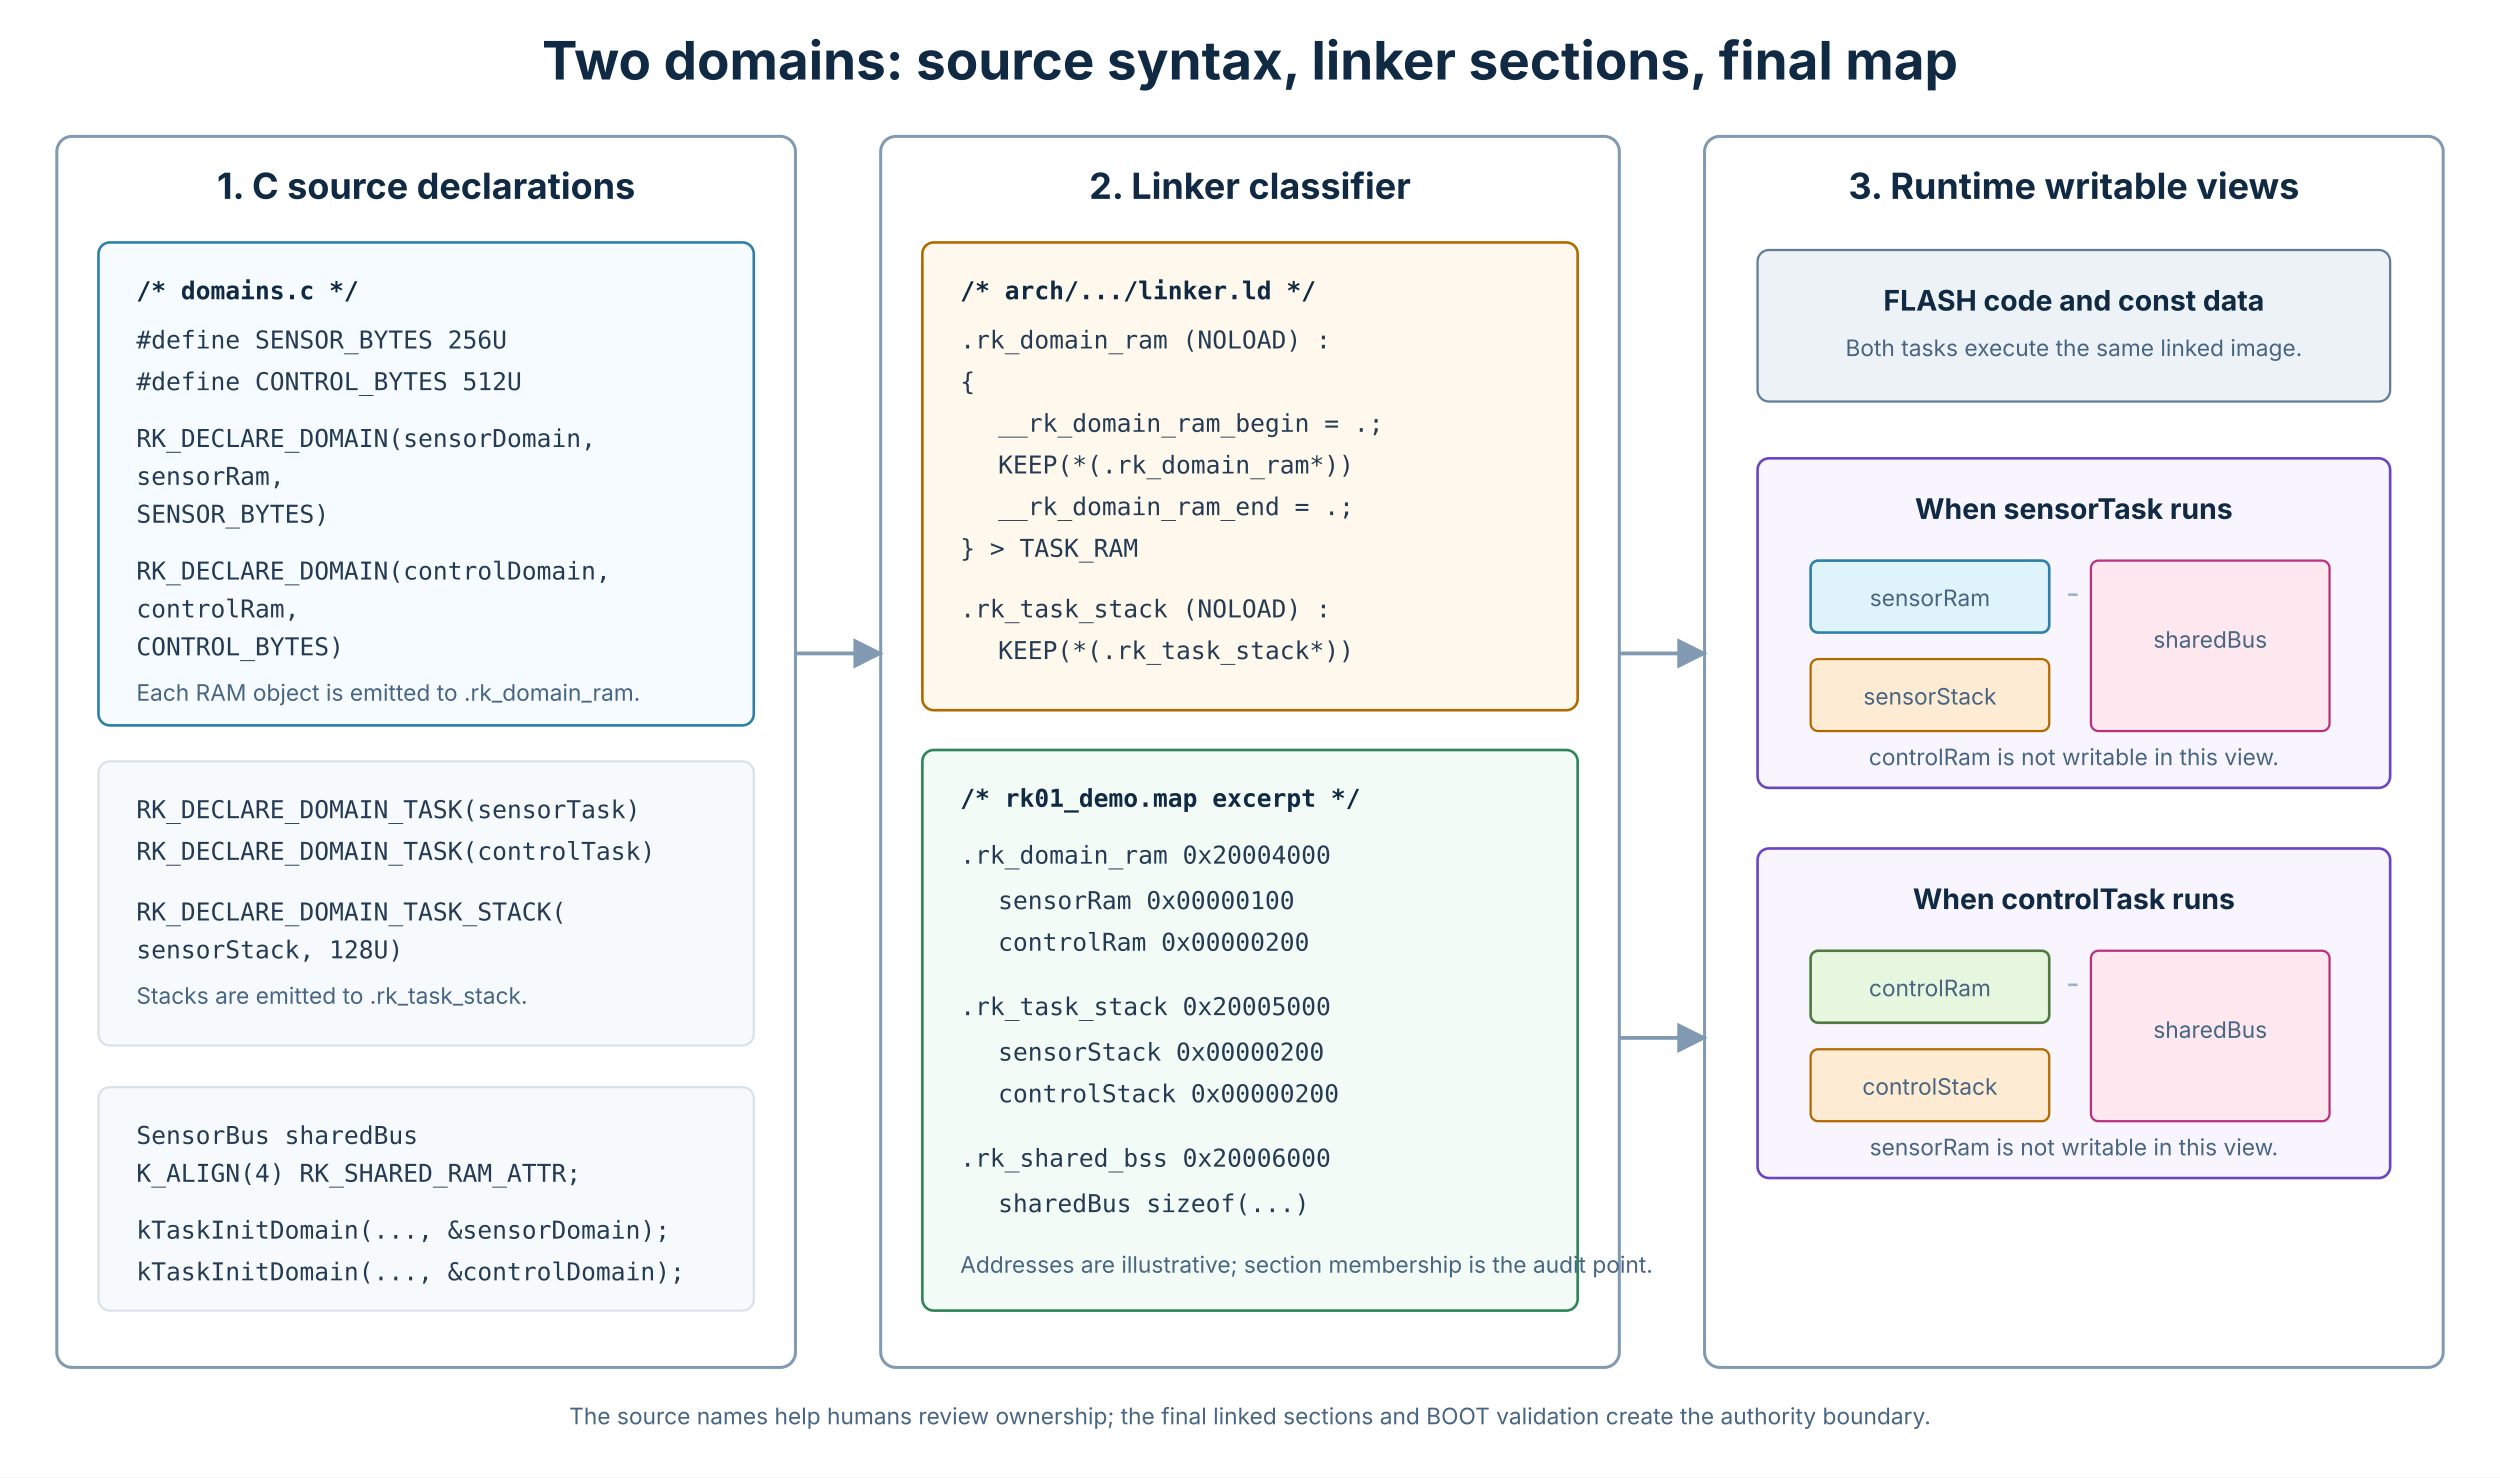
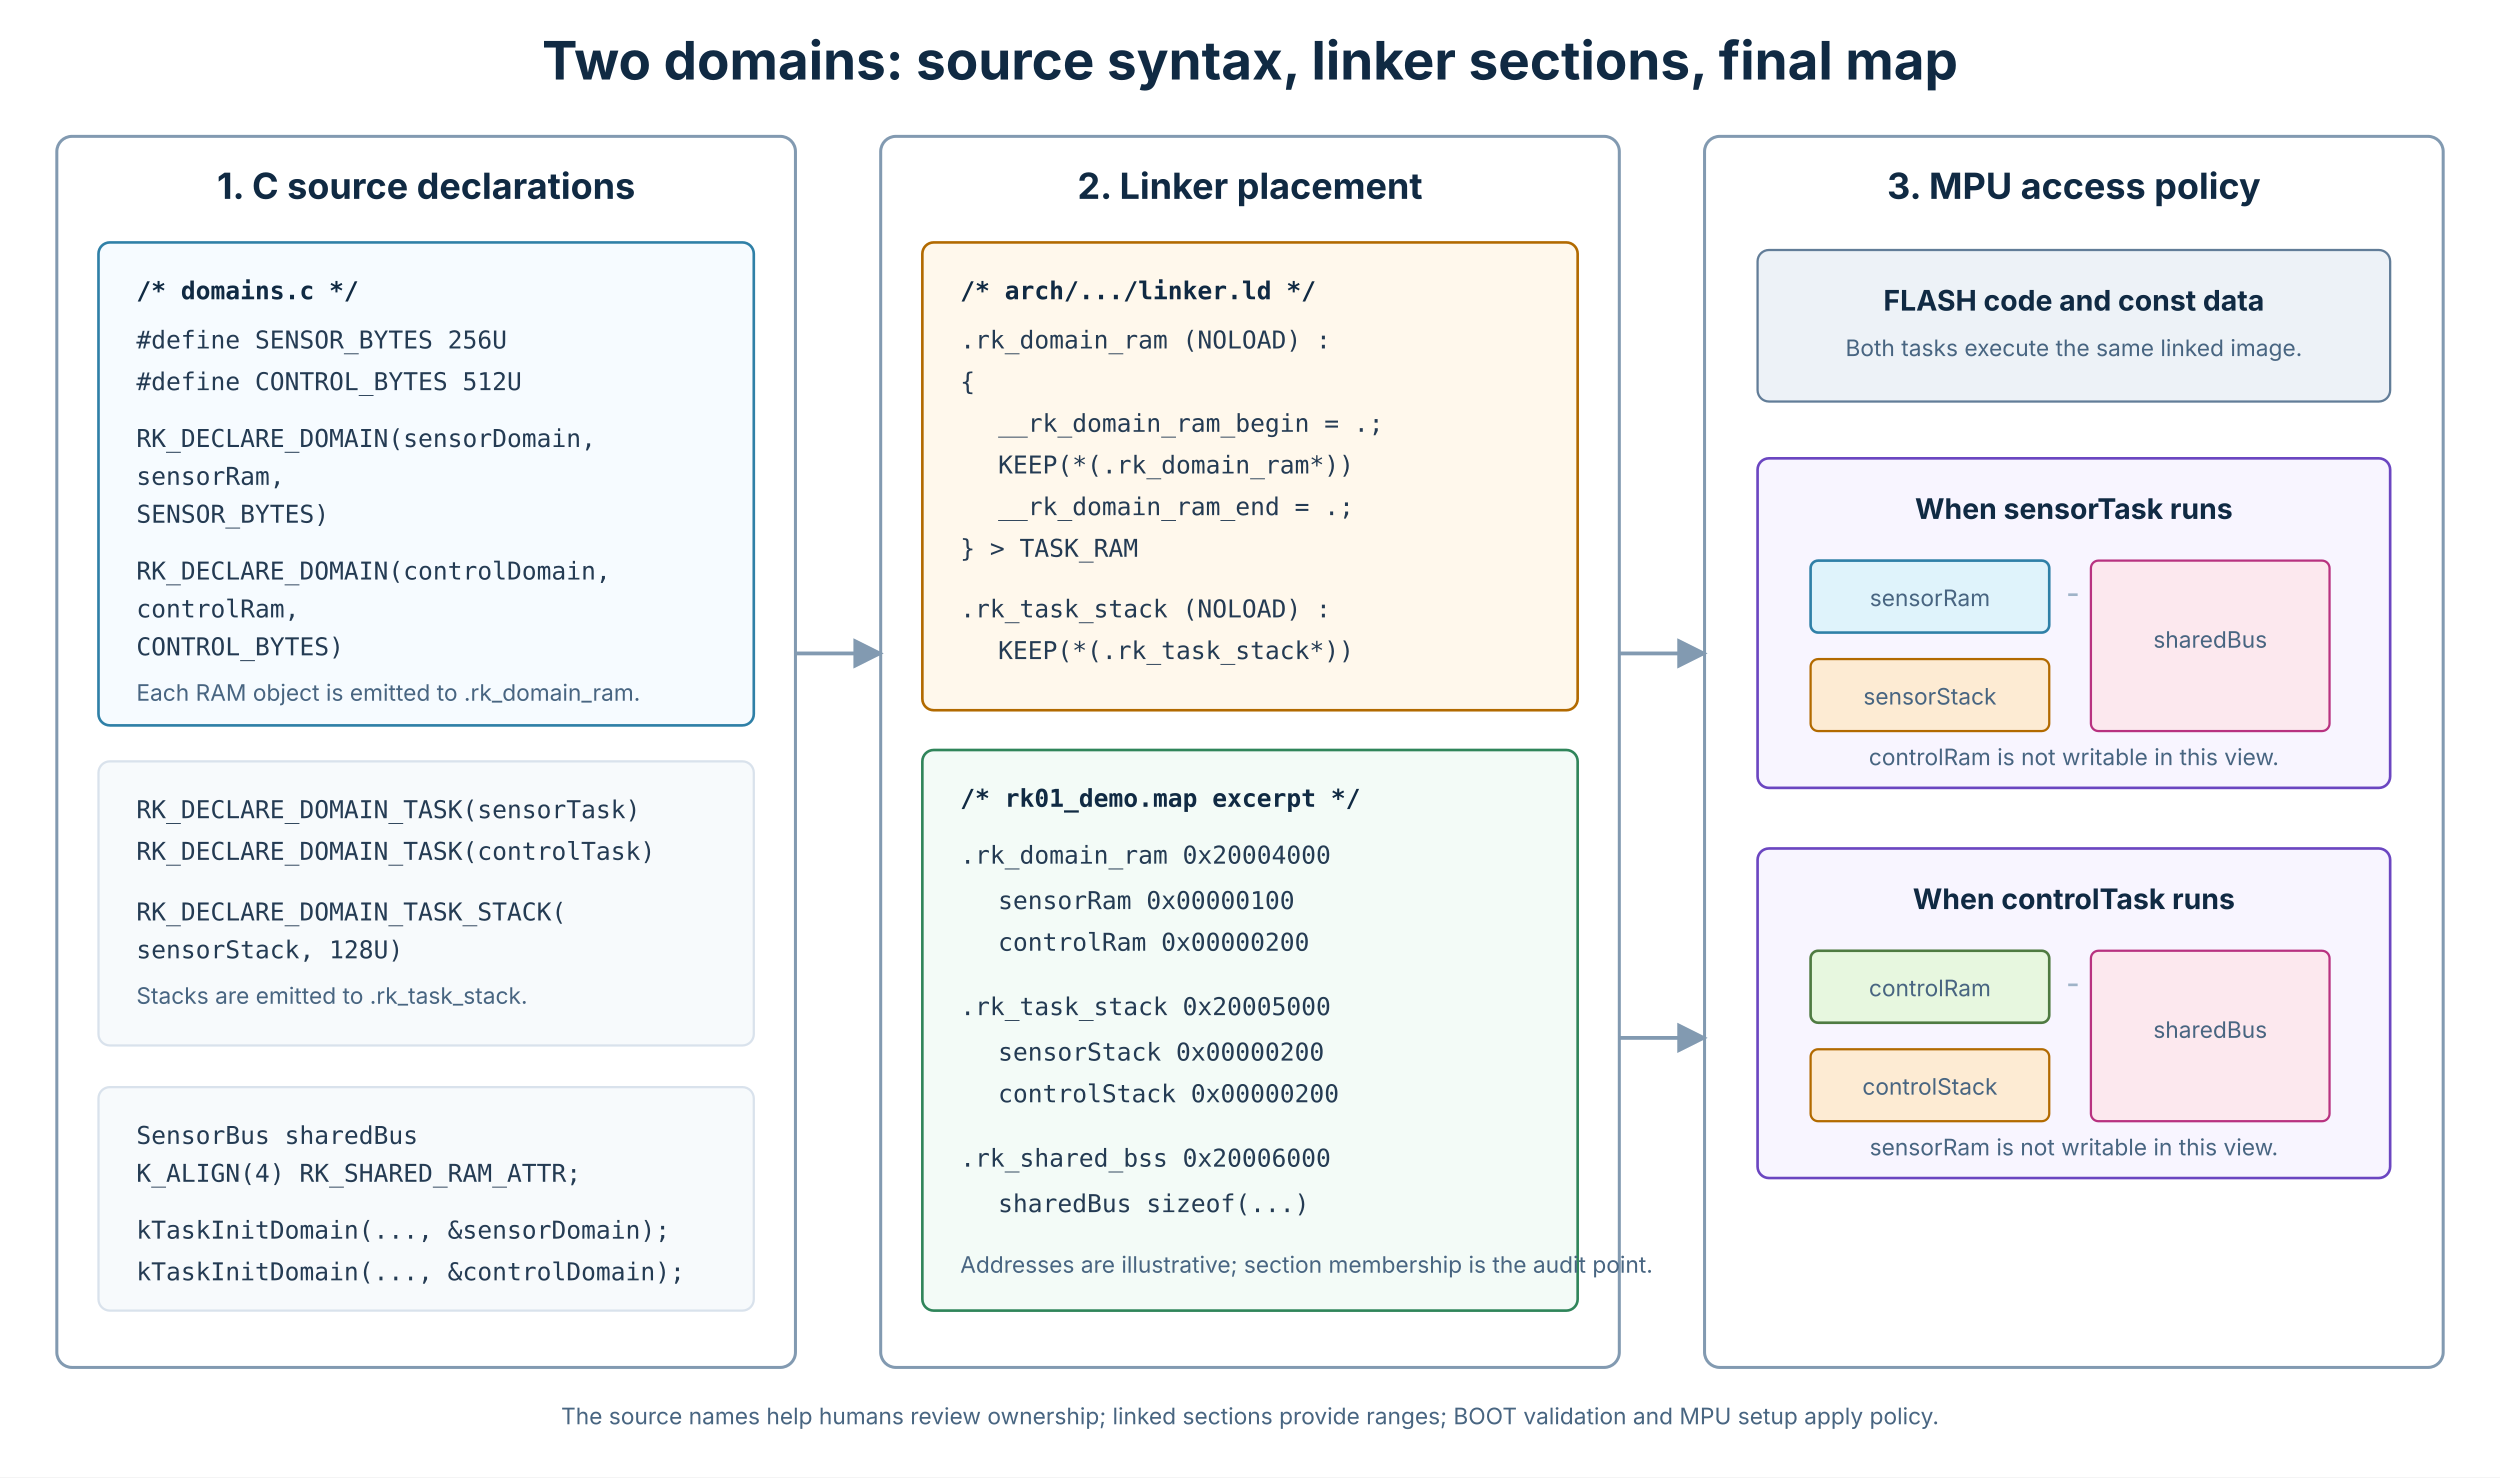
<svg xmlns="http://www.w3.org/2000/svg" width="1320" height="780" viewBox="0 0 1320 780" role="img" aria-labelledby="title desc">
  <defs>
    <style>
      .title { font: 700 28px -apple-system, BlinkMacSystemFont, "Segoe UI", sans-serif; fill: #102a43; }
      .heading { font: 700 19px -apple-system, BlinkMacSystemFont, "Segoe UI", sans-serif; fill: #102a43; }
      .label { font: 700 15px -apple-system, BlinkMacSystemFont, "Segoe UI", sans-serif; fill: #102a43; }
      .body { font: 14px -apple-system, BlinkMacSystemFont, "Segoe UI", sans-serif; fill: #243b53; }
      .small { font: 12px -apple-system, BlinkMacSystemFont, "Segoe UI", sans-serif; fill: #486581; }
      .mono { font: 13px ui-monospace, SFMono-Regular, Menlo, Consolas, monospace; fill: #243b53; }
      .monoStrong { font: 700 13px ui-monospace, SFMono-Regular, Menlo, Consolas, monospace; fill: #102a43; }
      .panel { fill: #ffffff; stroke: #829ab1; stroke-width: 1.6; }
      .subtle { fill: #f7fafc; stroke: #d9e2ec; stroke-width: 1.2; }
      .code { fill: #f6fbff; stroke: #2f80a7; stroke-width: 1.4; }
      .link { fill: #fff8ec; stroke: #b26a00; stroke-width: 1.4; }
      .map { fill: #f3fbf7; stroke: #2f855a; stroke-width: 1.4; }
      .mpu { fill: #f8f5ff; stroke: #6b46c1; stroke-width: 1.4; }
      .domainA { fill: #dff3fb; stroke: #2f80a7; stroke-width: 1.4; }
      .domainB { fill: #e7f7df; stroke: #4f7b42; stroke-width: 1.4; }
      .stack { fill: #fdebd3; stroke: #b26a00; stroke-width: 1.2; }
      .shared { fill: #fce8ee; stroke: #b83280; stroke-width: 1.2; }
      .flash { fill: #edf2f7; stroke: #627d98; stroke-width: 1.2; }
      .arrow { stroke: #829ab1; stroke-width: 2; fill: none; marker-end: url(#arrow); }
      .dash { stroke: #9fb3c8; stroke-width: 1.4; stroke-dasharray: 5 5; fill: none; }
    </style>
    <marker id="arrow" viewBox="0 0 10 10" refX="9" refY="5" markerWidth="8" markerHeight="8" orient="auto-start-reverse">
      <path d="M 0 0 L 10 5 L 0 10 z" fill="#829ab1" />
    </marker>
  </defs>
  <rect width="1320" height="780" fill="#ffffff" />
  <text x="660" y="42" text-anchor="middle" class="title">Two domains: source syntax, linker sections, final map</text>
  <rect x="30" y="72" width="390" height="650" rx="8" class="panel" />
  <text x="225" y="105" text-anchor="middle" class="heading">1. C source declarations</text>
  <rect x="52" y="128" width="346" height="255" rx="6" class="code" />
  <text x="72" y="158" class="monoStrong">/* domains.c */</text>
  <text x="72" y="184" class="mono">#define SENSOR_BYTES  256U</text>
  <text x="72" y="206" class="mono">#define CONTROL_BYTES 512U</text>
  <text x="72" y="236" class="mono">RK_DECLARE_DOMAIN(sensorDomain,</text>
  <text x="72" y="256" class="mono">                  sensorRam,</text>
  <text x="72" y="276" class="mono">                  SENSOR_BYTES)</text>
  <text x="72" y="306" class="mono">RK_DECLARE_DOMAIN(controlDomain,</text>
  <text x="72" y="326" class="mono">                  controlRam,</text>
  <text x="72" y="346" class="mono">                  CONTROL_BYTES)</text>
  <text x="72" y="370" class="small">Each RAM object is emitted to .rk_domain_ram.</text>
  <rect x="52" y="402" width="346" height="150" rx="6" class="subtle" />
  <text x="72" y="432" class="mono">RK_DECLARE_DOMAIN_TASK(sensorTask)</text>
  <text x="72" y="454" class="mono">RK_DECLARE_DOMAIN_TASK(controlTask)</text>
  <text x="72" y="486" class="mono">RK_DECLARE_DOMAIN_TASK_STACK(</text>
  <text x="72" y="506" class="mono">    sensorStack, 128U)</text>
  <text x="72" y="530" class="small">Stacks are emitted to .rk_task_stack.</text>
  <rect x="52" y="574" width="346" height="118" rx="6" class="subtle" />
  <text x="72" y="604" class="mono">SensorBus sharedBus</text>
  <text x="72" y="624" class="mono">    K_ALIGN(4) RK_SHARED_RAM_ATTR;</text>
  <text x="72" y="654" class="mono">kTaskInitDomain(..., &amp;sensorDomain);</text>
  <text x="72" y="676" class="mono">kTaskInitDomain(..., &amp;controlDomain);</text>
  <rect x="465" y="72" width="390" height="650" rx="8" class="panel" />
-   <text x="660" y="105" text-anchor="middle" class="heading">2. Linker classifier</text>
+   <text x="660" y="105" text-anchor="middle" class="heading">2. Linker placement</text>
  <rect x="487" y="128" width="346" height="247" rx="6" class="link" />
  <text x="507" y="158" class="monoStrong">/* arch/.../linker.ld */</text>
  <text x="507" y="184" class="mono">.rk_domain_ram (NOLOAD) :</text>
  <text x="507" y="206" class="mono">{</text>
  <text x="527" y="228" class="mono">__rk_domain_ram_begin = .;</text>
  <text x="527" y="250" class="mono">KEEP(*(.rk_domain_ram*))</text>
  <text x="527" y="272" class="mono">__rk_domain_ram_end = .;</text>
  <text x="507" y="294" class="mono">} &gt; TASK_RAM</text>
  <text x="507" y="326" class="mono">.rk_task_stack (NOLOAD) :</text>
  <text x="527" y="348" class="mono">KEEP(*(.rk_task_stack*))</text>
  <rect x="487" y="396" width="346" height="296" rx="6" class="map" />
  <text x="507" y="426" class="monoStrong">/* rk01_demo.map excerpt */</text>
  <text x="507" y="456" class="mono">.rk_domain_ram  0x20004000</text>
  <text x="527" y="480" class="mono">sensorRam       0x00000100</text>
  <text x="527" y="502" class="mono">controlRam      0x00000200</text>
  <text x="507" y="536" class="mono">.rk_task_stack  0x20005000</text>
  <text x="527" y="560" class="mono">sensorStack     0x00000200</text>
  <text x="527" y="582" class="mono">controlStack    0x00000200</text>
  <text x="507" y="616" class="mono">.rk_shared_bss  0x20006000</text>
  <text x="527" y="640" class="mono">sharedBus       sizeof(...)</text>
  <text x="507" y="672" class="small">Addresses are illustrative; section membership is the audit point.</text>
  <rect x="900" y="72" width="390" height="650" rx="8" class="panel" />
-   <text x="1095" y="105" text-anchor="middle" class="heading">3. Runtime writable views</text>
+   <text x="1095" y="105" text-anchor="middle" class="heading">3. MPU access policy</text>
  <rect x="928" y="132" width="334" height="80" rx="6" class="flash" />
  <text x="1095" y="164" text-anchor="middle" class="label">FLASH code and const data</text>
  <text x="1095" y="188" text-anchor="middle" class="small">Both tasks execute the same linked image.</text>
  <rect x="928" y="242" width="334" height="174" rx="6" class="mpu" />
  <text x="1095" y="274" text-anchor="middle" class="label">When sensorTask runs</text>
  <rect x="956" y="296" width="126" height="38" rx="4" class="domainA" />
  <text x="1019" y="320" text-anchor="middle" class="small">sensorRam</text>
  <rect x="956" y="348" width="126" height="38" rx="4" class="stack" />
  <text x="1019" y="372" text-anchor="middle" class="small">sensorStack</text>
  <rect x="1104" y="296" width="126" height="90" rx="4" class="shared" />
  <text x="1167" y="342" text-anchor="middle" class="small">sharedBus</text>
  <path d="M 1092 314 L 1100 314" class="dash" />
  <text x="1095" y="404" text-anchor="middle" class="small">controlRam is not writable in this view.</text>
  <rect x="928" y="448" width="334" height="174" rx="6" class="mpu" />
  <text x="1095" y="480" text-anchor="middle" class="label">When controlTask runs</text>
  <rect x="956" y="502" width="126" height="38" rx="4" class="domainB" />
  <text x="1019" y="526" text-anchor="middle" class="small">controlRam</text>
  <rect x="956" y="554" width="126" height="38" rx="4" class="stack" />
  <text x="1019" y="578" text-anchor="middle" class="small">controlStack</text>
  <rect x="1104" y="502" width="126" height="90" rx="4" class="shared" />
  <text x="1167" y="548" text-anchor="middle" class="small">sharedBus</text>
  <path d="M 1092 520 L 1100 520" class="dash" />
  <text x="1095" y="610" text-anchor="middle" class="small">sensorRam is not writable in this view.</text>
  <path d="M 420 345 C 442 345 442 345 465 345" class="arrow" />
  <path d="M 855 345 C 878 345 878 345 900 345" class="arrow" />
  <path d="M 855 548 C 878 548 878 548 900 548" class="arrow" />
-   <text x="660" y="752" text-anchor="middle" class="small">The source names help humans review ownership; the final linked sections and BOOT validation create the authority boundary.</text>
+   <text x="660" y="752" text-anchor="middle" class="small">The source names help humans review ownership; linked sections provide ranges; BOOT validation and MPU setup apply policy.</text>
</svg>
